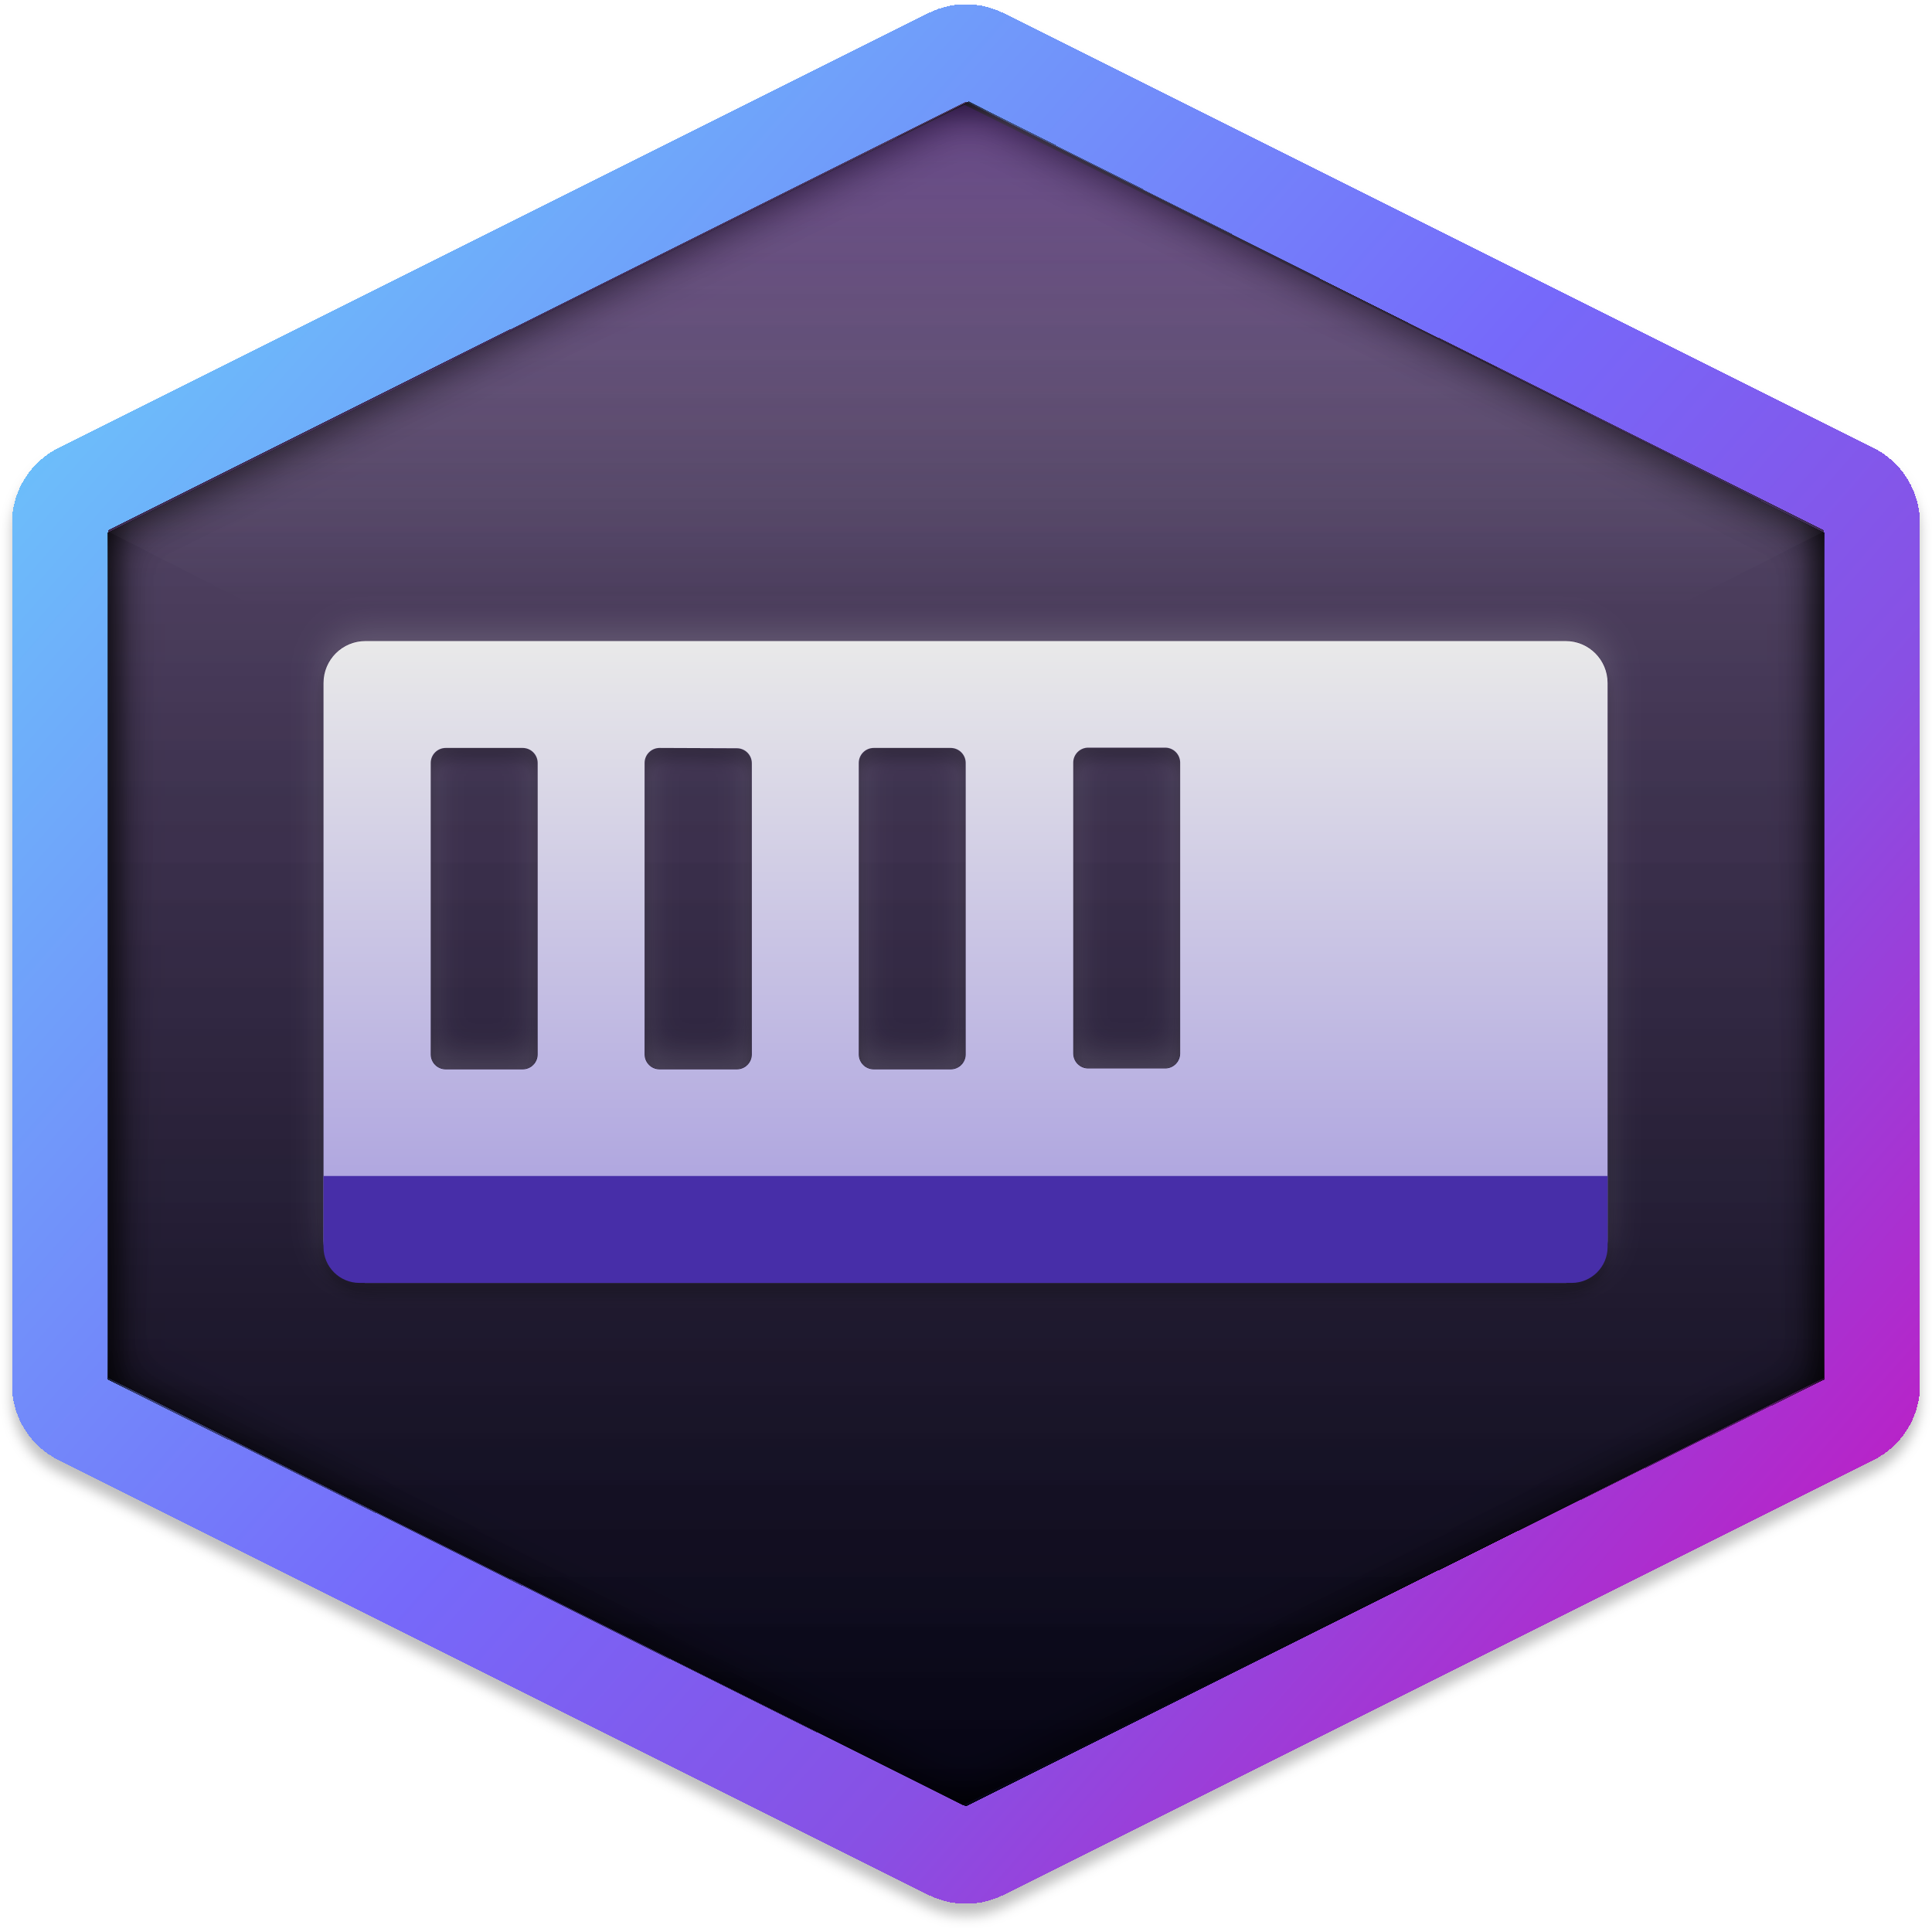
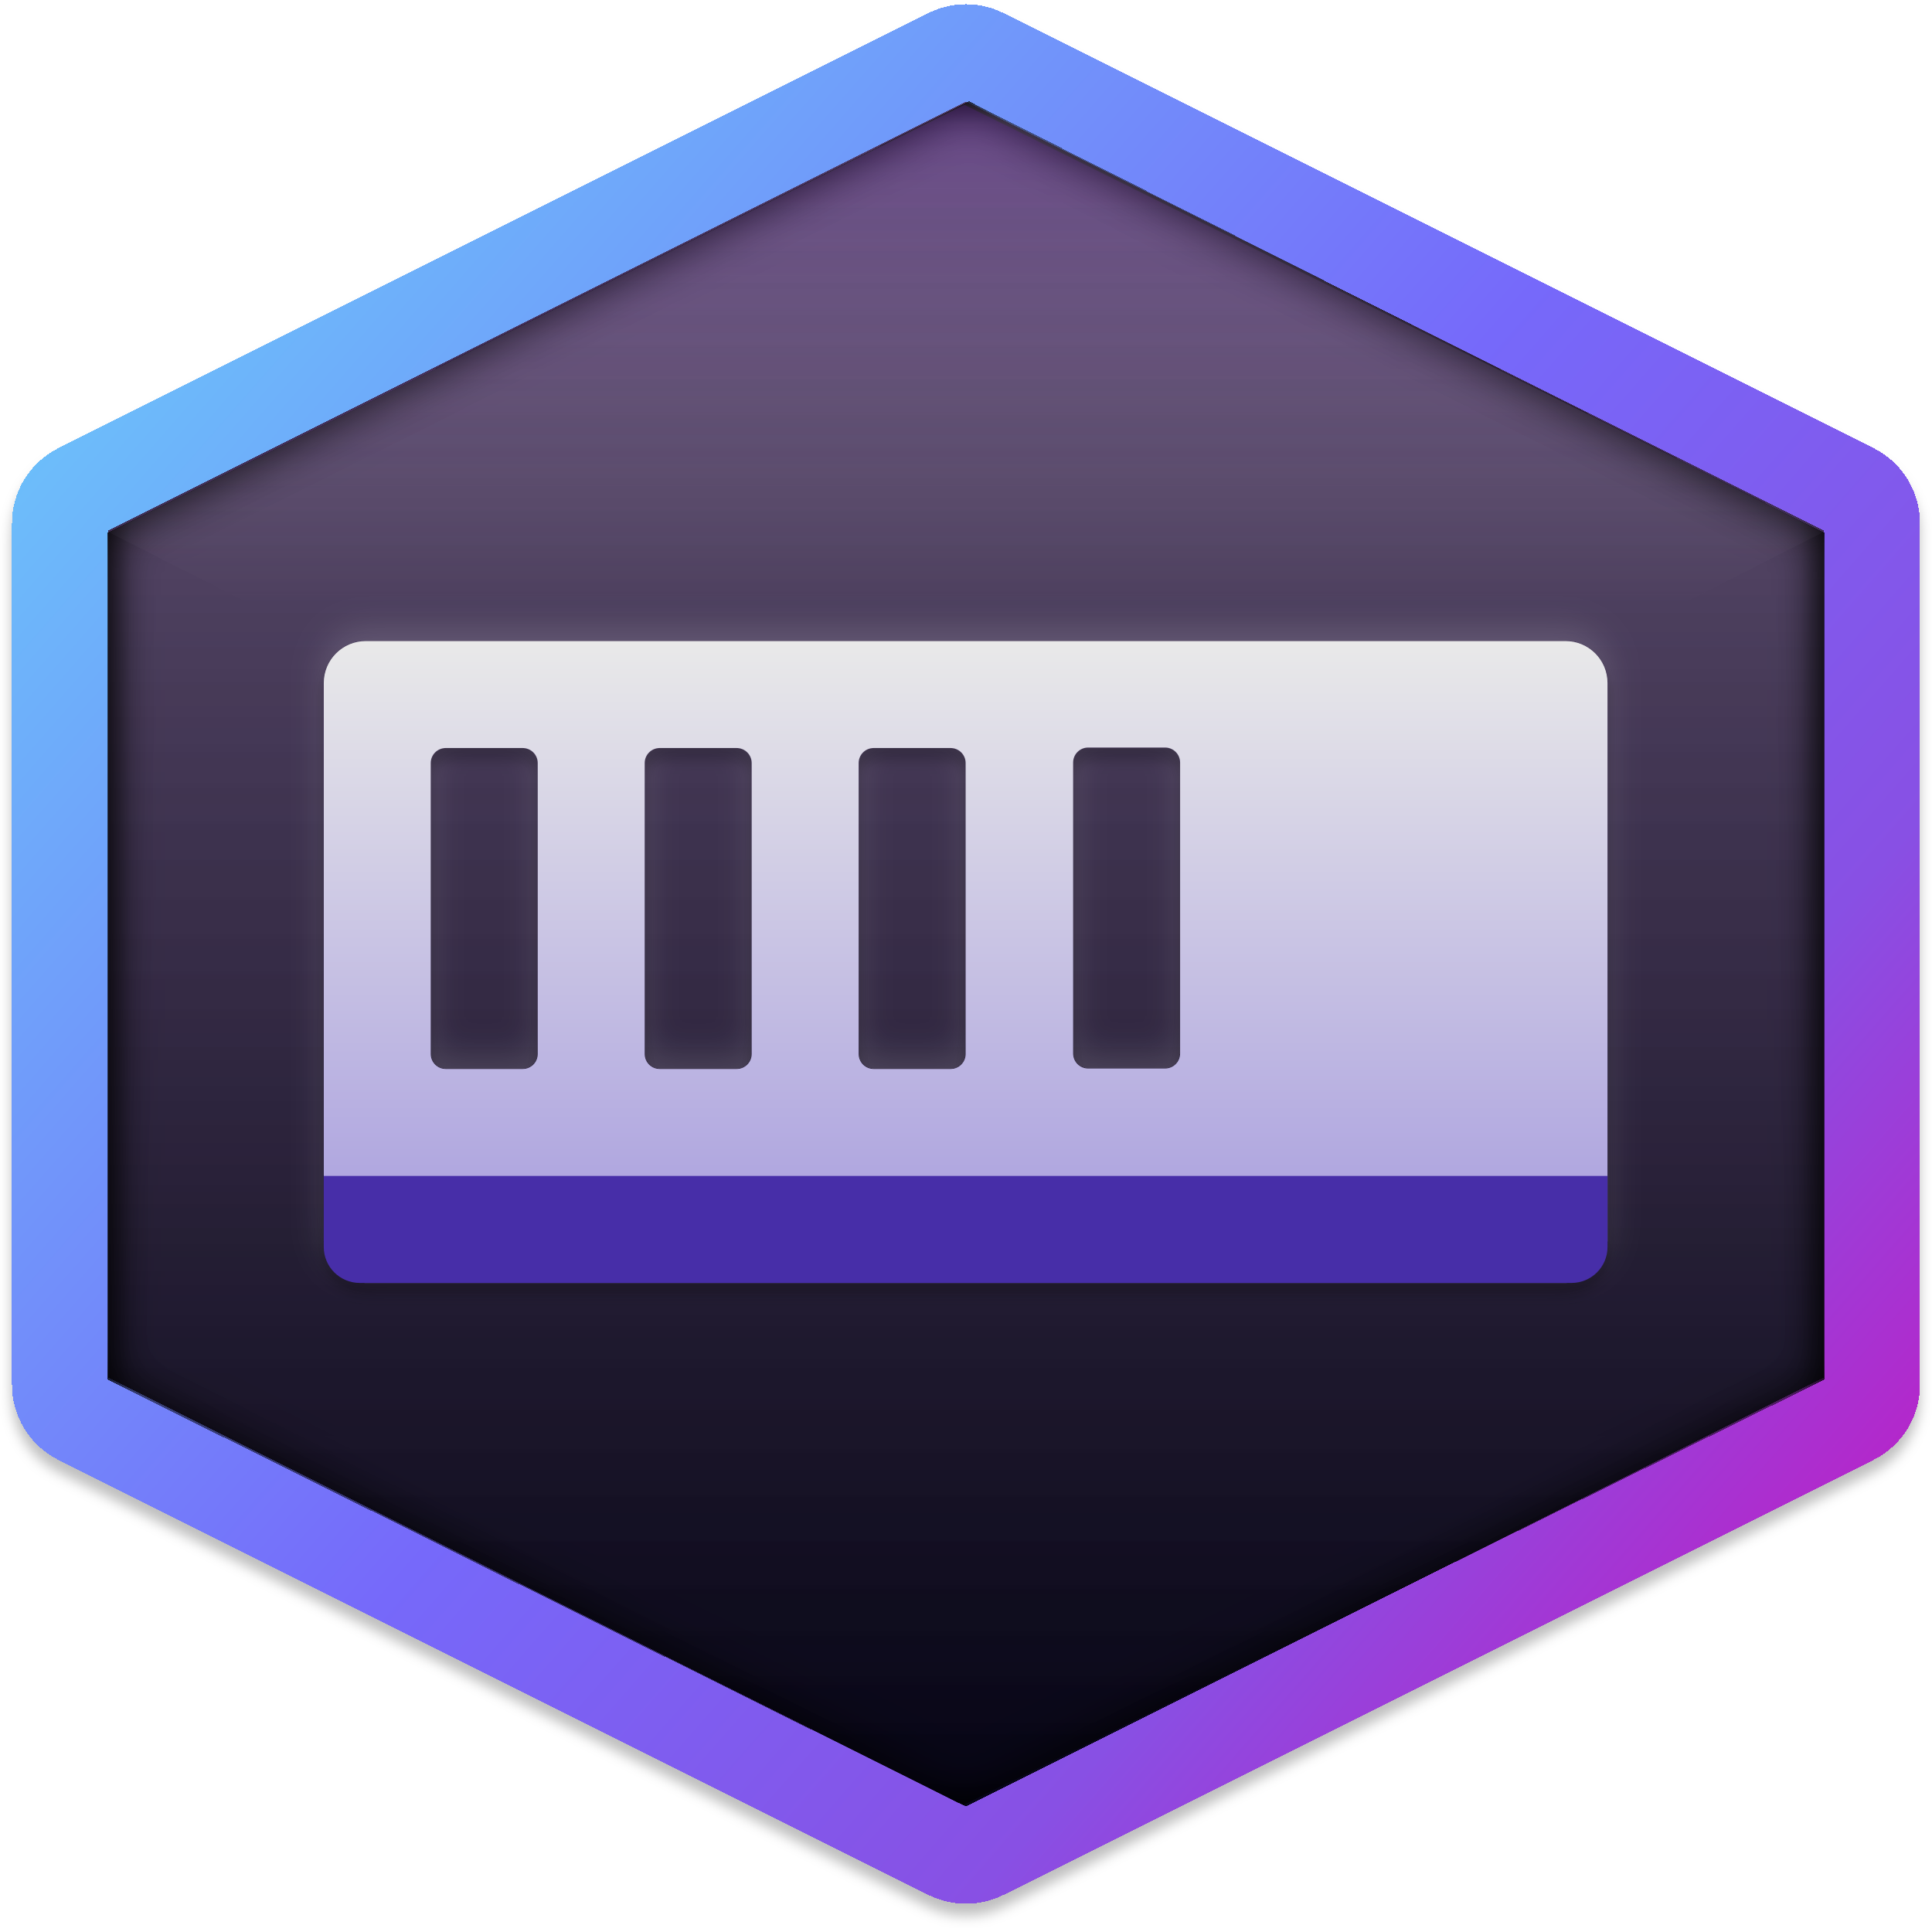
- <svg xmlns="http://www.w3.org/2000/svg" xmlns:xlink="http://www.w3.org/1999/xlink" width="1024" height="1024" fill="none" viewBox="0 0 645 642.2">
-   <style>.B{color-interpolation-filters:sRGB}.C{flood-opacity:0}.D{fill-rule:evenodd}</style>
-   <path d="M327.9 17.3a12 12 0 0 0-10.8 0L26.6 162.5a12 12 0 0 0-6.6 10.7V461a12 12 0 0 0 6.6 10.8L317.1 617a12 12 0 0 0 10.8 0l290.5-145.2c4-2 6.6-6.2 6.6-10.8V173.3a12 12 0 0 0-6.6-10.8z" fill="url(#A)" class="D" />
-   <g transform="translate(-189 -194.4)" filter="url(#H)" shape-rendering="crispEdges">
-     <use xlink:href="#K" fill="url(#B)" fill-opacity=".2" />
-     <use xlink:href="#K" stroke="url(#C)" stroke-linejoin="round" stroke-width="32" />
+ <svg xmlns="http://www.w3.org/2000/svg" width="512" height="512" fill="none" version="1.1" viewBox="0 0 645 642.17">
+   <path d="m327.87 17.267c-3.379-1.689-7.355-1.689-10.734 0l-290.5 145.25c-4.065 2.033-6.633 6.188-6.633 10.733v287.67c0 4.545 2.568 8.7 6.633 10.733l290.5 145.25c3.379 1.689 7.355 1.689 10.734 0l290.5-145.25c4.065-2.033 6.633-6.188 6.633-10.733v-287.67c0-4.545-2.568-8.7-6.633-10.733z" clip-rule="evenodd" fill="url(#paint1_linear_1_2)" fill-rule="evenodd" style="fill:url(#paint1_linear_1_2)" />
+   <g transform="translate(-189 -194.42)" filter="url(#filter0_d_1_2)" shape-rendering="crispEdges">
+     <path d="m506.13 211.68c3.379-1.689 7.355-1.689 10.734 0l290.5 145.25c4.065 2.033 6.633 6.188 6.633 10.733v287.67c0 4.545-2.568 8.7-6.633 10.733l-290.5 145.25c-3.379 1.689-7.355 1.689-10.734 0l-290.5-145.25c-4.065-2.033-6.633-6.188-6.633-10.733v-287.67c0-4.545 2.568-8.7 6.633-10.733z" fill="url(#paint2_linear_1_2)" fill-opacity=".2" style="fill:url(#paint2_linear_1_2)" />
+     <path d="m506.13 211.68c3.379-1.689 7.355-1.689 10.734 0l290.5 145.25c4.065 2.033 6.633 6.188 6.633 10.733v287.67c0 4.545-2.568 8.7-6.633 10.733l-290.5 145.25c-3.379 1.689-7.355 1.689-10.734 0l-290.5-145.25c-4.065-2.033-6.633-6.188-6.633-10.733v-287.67c0-4.545 2.568-8.7 6.633-10.733z" stroke="url(#paint3_linear_1_2)" stroke-linecap="square" stroke-linejoin="round" stroke-width="32" style="stroke:url(#paint3_linear_1_2)" />
  </g>
-   <g transform="translate(-189 -194.4)" filter="url(#I)">
-     <path d="M512.5 227 798 371v282.5l-287.5 142-285.5-142V371z" fill="url(#D)" fill-opacity=".2" />
+   <g transform="translate(-189 -194.42)" filter="url(#filter1_i_1_2)">
+     <path d="m512.5 227 285.5 144v282.5l-287.5 142-285.5-142v-282.5z" fill="url(#paint4_linear_1_2)" fill-opacity=".2" style="fill:url(#paint4_linear_1_2)" />
  </g>
-   <path d="M322 33.6 36 176l286 145.5L609 176z" fill="url(#E)" fill-opacity=".3" />
-   <path d="M108 390.8h428" stroke="url(#F)" />
-   <g transform="translate(-189 -194.4)" filter="url(#J)" class="D">
-     <path d="M297 421a14 14 0 0 1 14-14h400.7a14 14 0 0 1 14 14v186.3a14 14 0 0 1-14 14H311a14 14 0 0 1-14-14zm35.8 26.7a5 5 0 0 1 5-5h25.7a5 5 0 0 1 5 5V545a5 5 0 0 1-5 5h-25.7a5 5 0 0 1-5-5zm76.4-5a5 5 0 0 0-5 5V545a5 5 0 0 0 5 5H435a5 5 0 0 0 5-5v-97.2a5 5 0 0 0-5-5zm66.5 5a5 5 0 0 1 5-5h25.7a5 5 0 0 1 5 5V545a5 5 0 0 1-5 5h-25.7a5 5 0 0 1-5-5zm76.6-5.1a5 5 0 0 0-5 5v97.1a5 5 0 0 0 5 5H578a5 5 0 0 0 5-5v-97.1a5 5 0 0 0-5-5z" fill="url(#G)" />
+   <path d="m322 33.584-286 142.5 286 145.5 287-145.5z" fill="url(#paint5_linear_1_2)" fill-opacity=".3" style="fill:url(#paint5_linear_1_2)" />
+   <path d="m107.91 390.82h428.23" stroke="url(#paint6_linear_1_2)" style="stroke:url(#paint6_linear_1_2)" />
+   <g transform="translate(-189 -194.42)" filter="url(#filter2_dd_1_2)">
+     <path d="m297.09 421.02c0-7.732 6.268-14 14-14h400.58c7.732 0 14 6.268 14 14v186.29c0 7.732-6.268 14-14 14h-400.58c-7.732 0-14-6.268-14-14zm35.714 26.715c0-2.762 2.239-5 5-5h25.715c2.762 0 5 2.238 5 5v97.145c0 2.761-2.238 5-5 5h-25.715c-2.761 0-5-2.239-5-5zm76.43-5c-2.761 0-5 2.238-5 5v97.145c0 2.761 2.239 5 5 5h25.715c2.761 0 5-2.239 5-5v-97.145c0-2.762-2.239-5-5-5zm66.43 5c0-2.762 2.239-5 5-5h25.715c2.761 0 5 2.238 5 5v97.145c0 2.761-2.239 5-5 5h-25.715c-2.761 0-5-2.239-5-5zm76.601-5.161c-2.762 0-5 2.238-5 5v97.145c0 2.761 2.238 5 5 5h25.715c2.761 0 5-2.239 5-5v-97.145c0-2.762-2.239-5-5-5z" clip-rule="evenodd" fill="url(#paint7_linear_1_2)" fill-rule="evenodd" style="fill:url(#paint7_linear_1_2)" />
  </g>
-   <path d="M108 391.2h428.7v23.7a12 12 0 0 1-12 12H120a12 12 0 0 1-12-12z" fill="#472ea8" />
+   <path d="m108.09 391.18h428.58v23.714c0 6.628-5.372 12-12 12h-404.58c-6.628 0-12-5.372-12-12z" fill="#472ea8" />
  <defs>
-     <linearGradient id="A" x1="322.5" x2="322.5" y1="16" y2="618.2" xlink:href="#L">
-       <stop stop-color="#2e114a" offset="0" />
-       <stop stop-color="#07051b" offset=".9" />
-     </linearGradient>
-     <linearGradient id="B" x1="271.4" x2="271.4" y1="814" y2="209" xlink:href="#L">
-       <stop stop-opacity=".7" offset="0" />
-       <stop stop-color="#f1f1f1" stop-opacity=".9" offset="1" />
-     </linearGradient>
-     <linearGradient id="C" x1="172.1" x2="814" y1="251.5" y2="814" xlink:href="#L">
-       <stop stop-color="#6ad2fa" offset="0" />
-       <stop stop-color="#7669fa" offset=".5" />
-       <stop stop-color="#8850e4" offset=".7" />
-       <stop stop-color="#ce0ebb" offset="1" />
-     </linearGradient>
-     <linearGradient id="D" x1="284.3" x2="284.3" y1="792" y2="227" xlink:href="#L">
-       <stop stop-opacity=".7" offset="0" />
-       <stop stop-color="#f1f1f1" stop-opacity=".9" offset="1" />
-     </linearGradient>
-     <linearGradient id="E" x1="324.9" x2="324.9" y1="35.6" y2="200.7" xlink:href="#L">
-       <stop stop-color="#621ea6" stop-opacity=".9" offset="0" />
-       <stop stop-color="#cccad1" stop-opacity="0" offset="1" />
-     </linearGradient>
-     <linearGradient id="F" x1="323.5" x2="323.5" y1="390.8" y2="391.8" xlink:href="#L">
-       <stop stop-opacity="0" offset="0" />
-       <stop stop-opacity=".4" offset=".2" />
-       <stop stop-opacity="0" offset=".6" />
-     </linearGradient>
-     <linearGradient id="G" x1="511.4" x2="511.4" y1="407" y2="621.3" xlink:href="#L">
-       <stop stop-color="#e9e9e9" offset="0" />
-       <stop stop-color="#a59ade" offset="1" />
-     </linearGradient>
-     <linearGradient id="L" gradientUnits="userSpaceOnUse" />
-     <filter id="H" x="189" y="194.4" width="645" height="642.2" filterUnits="userSpaceOnUse" class="B">
-       <feFlood result="A" class="C" />
-       <feColorMatrix in="SourceAlpha" result="B" values="0 0 0 0 0 0 0 0 0 0 0 0 0 0 0 0 0 0 127 0" />
+     <filter id="filter0_d_1_2" x="189" y="194.42" width="645" height="642.17" color-interpolation-filters="sRGB" filterUnits="userSpaceOnUse">
+       <feFlood flood-opacity="0" result="BackgroundImageFix" />
+       <feColorMatrix in="SourceAlpha" result="hardAlpha" values="0 0 0 0 0 0 0 0 0 0 0 0 0 0 0 0 0 0 127 0" />
      <feOffset dy="4" />
      <feGaussianBlur stdDeviation="2" />
-       <feComposite in2="B" operator="out" />
+       <feComposite in2="hardAlpha" operator="out" />
      <feColorMatrix values="0 0 0 0 0 0 0 0 0 0 0 0 0 0 0 0 0 0 0.25 0" />
-       <feBlend in2="A" />
-       <feBlend in="SourceGraphic" />
+       <feBlend in2="BackgroundImageFix" result="effect1_dropShadow_1_2" />
+       <feBlend in="SourceGraphic" in2="effect1_dropShadow_1_2" result="shape" />
    </filter>
-     <filter id="I" x="225" y="227" width="573" height="568.5" filterUnits="userSpaceOnUse" class="B">
-       <feFlood class="C" />
-       <feBlend in="SourceGraphic" result="B" />
-       <feColorMatrix in="SourceAlpha" result="C" values="0 0 0 0 0 0 0 0 0 0 0 0 0 0 0 0 0 0 127 0" />
+     <filter id="filter1_i_1_2" x="225" y="227" width="573" height="568.5" color-interpolation-filters="sRGB" filterUnits="userSpaceOnUse">
+       <feFlood flood-opacity="0" result="BackgroundImageFix" />
+       <feBlend in="SourceGraphic" in2="BackgroundImageFix" result="shape" />
+       <feColorMatrix in="SourceAlpha" result="hardAlpha" values="0 0 0 0 0 0 0 0 0 0 0 0 0 0 0 0 0 0 127 0" />
      <feOffset />
      <feGaussianBlur stdDeviation="8" />
-       <feComposite in2="C" k2="-1" k3="1" operator="arithmetic" />
+       <feComposite in2="hardAlpha" k2="-1" k3="1" operator="arithmetic" />
      <feColorMatrix values="0 0 0 0 0 0 0 0 0 0 0 0 0 0 0 0 0 0 1 0" />
-       <feBlend in2="B" />
+       <feBlend in2="shape" result="effect1_innerShadow_1_2" />
    </filter>
-     <filter id="J" x="286.1" y="392" width="450.6" height="237.3" filterUnits="userSpaceOnUse" class="B">
-       <feFlood result="A" class="C" />
-       <feColorMatrix in="SourceAlpha" result="B" values="0 0 0 0 0 0 0 0 0 0 0 0 0 0 0 0 0 0 127 0" />
+     <filter id="filter2_dd_1_2" x="286.09" y="392.02" width="450.58" height="237.29" color-interpolation-filters="sRGB" filterUnits="userSpaceOnUse">
+       <feFlood flood-opacity="0" result="BackgroundImageFix" />
+       <feColorMatrix in="SourceAlpha" result="hardAlpha" values="0 0 0 0 0 0 0 0 0 0 0 0 0 0 0 0 0 0 127 0" />
      <feOffset dy="-4" />
      <feGaussianBlur stdDeviation="5.5" />
-       <feComposite in2="B" operator="out" />
+       <feComposite in2="hardAlpha" operator="out" />
      <feColorMatrix values="0 0 0 0 1 0 0 0 0 1 0 0 0 0 1 0 0 0 0.14 0" />
-       <feBlend in2="A" result="C" />
-       <feColorMatrix in="SourceAlpha" result="B" values="0 0 0 0 0 0 0 0 0 0 0 0 0 0 0 0 0 0 127 0" />
+       <feBlend in2="BackgroundImageFix" result="effect1_dropShadow_1_2" />
+       <feColorMatrix in="SourceAlpha" result="hardAlpha" values="0 0 0 0 0 0 0 0 0 0 0 0 0 0 0 0 0 0 127 0" />
      <feOffset dy="4" />
      <feGaussianBlur stdDeviation="2" />
-       <feComposite in2="B" operator="out" />
+       <feComposite in2="hardAlpha" operator="out" />
      <feColorMatrix values="0 0 0 0 0 0 0 0 0 0 0 0 0 0 0 0 0 0 0.25 0" />
-       <feBlend in2="C" />
-       <feBlend in="SourceGraphic" />
+       <feBlend in2="effect1_dropShadow_1_2" result="effect2_dropShadow_1_2" />
+       <feBlend in="SourceGraphic" in2="effect2_dropShadow_1_2" result="shape" />
    </filter>
-     <path id="K" d="M506.1 211.7a12 12 0 0 1 10.8 0l290.5 145.2c4 2 6.6 6.2 6.6 10.8v287.6a12 12 0 0 1-6.6 10.8L516.9 811.3a12 12 0 0 1-10.8 0L215.6 666.1a12 12 0 0 1-6.6-10.8V367.7a12 12 0 0 1 6.6-10.8z" />
+     <linearGradient id="paint1_linear_1_2" x1="511.5" x2="511.5" y1="210.42" y2="812.58" gradientTransform="translate(-189 -194.42)" gradientUnits="userSpaceOnUse">
+       <stop stop-color="#2E114A" offset="0" />
+       <stop stop-color="#07051B" offset=".943" />
+     </linearGradient>
+     <linearGradient id="paint2_linear_1_2" x1="271.39" x2="271.39" y1="814" y2="209" gradientUnits="userSpaceOnUse">
+       <stop stop-opacity=".73" offset="0" />
+       <stop stop-color="#F1F1F1" stop-opacity=".94" offset="1" />
+     </linearGradient>
+     <linearGradient id="paint3_linear_1_2" x1="172.13" x2="814" y1="251.54" y2="814" gradientUnits="userSpaceOnUse">
+       <stop stop-color="#6AD2FA" offset="0" />
+       <stop stop-color="#7669FA" offset=".495" />
+       <stop stop-color="#8850E4" offset=".745" />
+       <stop stop-color="#CE0EBB" offset="1" />
+     </linearGradient>
+     <linearGradient id="paint4_linear_1_2" x1="284.3" x2="284.3" y1="792" y2="227" gradientUnits="userSpaceOnUse">
+       <stop stop-opacity=".73" offset="0" />
+       <stop stop-color="#F1F1F1" stop-opacity=".94" offset="1" />
+     </linearGradient>
+     <linearGradient id="paint5_linear_1_2" x1="513.91" x2="513.91" y1="230" y2="395.12" gradientTransform="translate(-189 -194.42)" gradientUnits="userSpaceOnUse">
+       <stop stop-color="#621EA6" stop-opacity=".89" offset="0" />
+       <stop stop-color="#CCCAD1" stop-opacity="0" offset="1" />
+     </linearGradient>
+     <linearGradient id="paint6_linear_1_2" x1="512.46" x2="512.46" y1="585.23" y2="586.23" gradientTransform="translate(-189 -194.42)" gradientUnits="userSpaceOnUse">
+       <stop stop-opacity="0" offset="0" />
+       <stop stop-opacity=".37" offset=".229" />
+       <stop stop-opacity=".047" offset=".646" />
+       <stop stop-opacity="0" offset="1" />
+     </linearGradient>
+     <linearGradient id="paint7_linear_1_2" x1="511.38" x2="511.38" y1="407.02" y2="621.31" gradientUnits="userSpaceOnUse">
+       <stop stop-color="#E9E9E9" offset="0" />
+       <stop stop-color="#A59ADE" offset="1" />
+     </linearGradient>
  </defs>
</svg>
